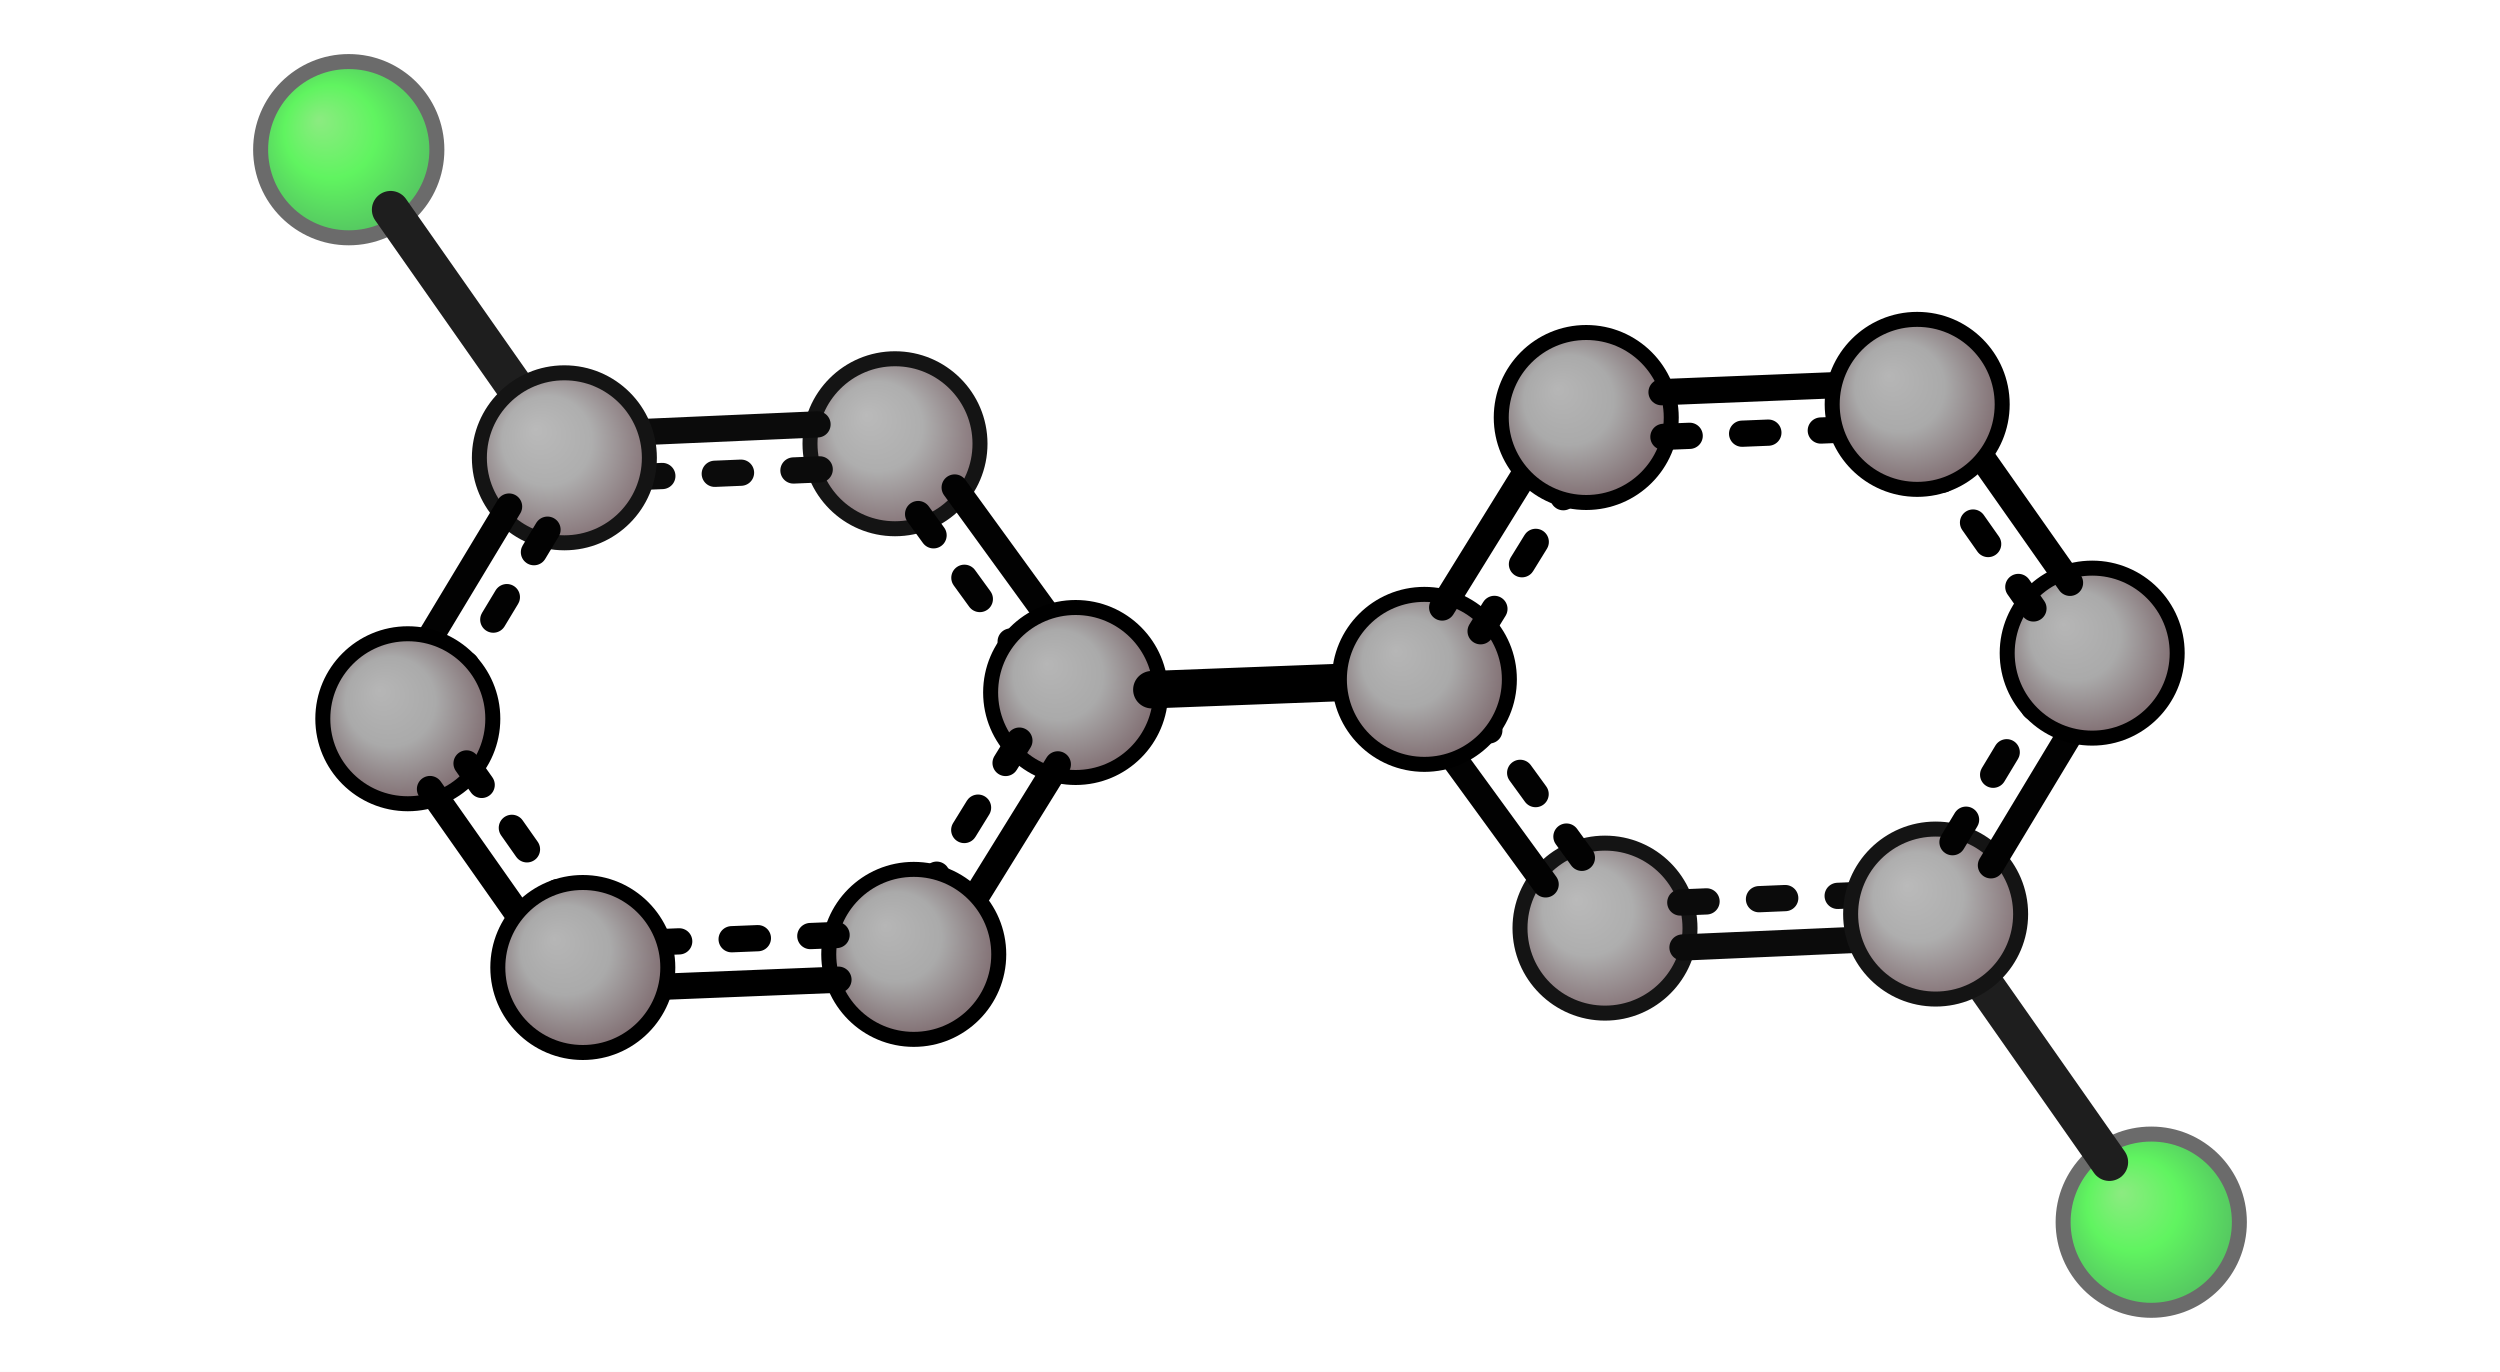
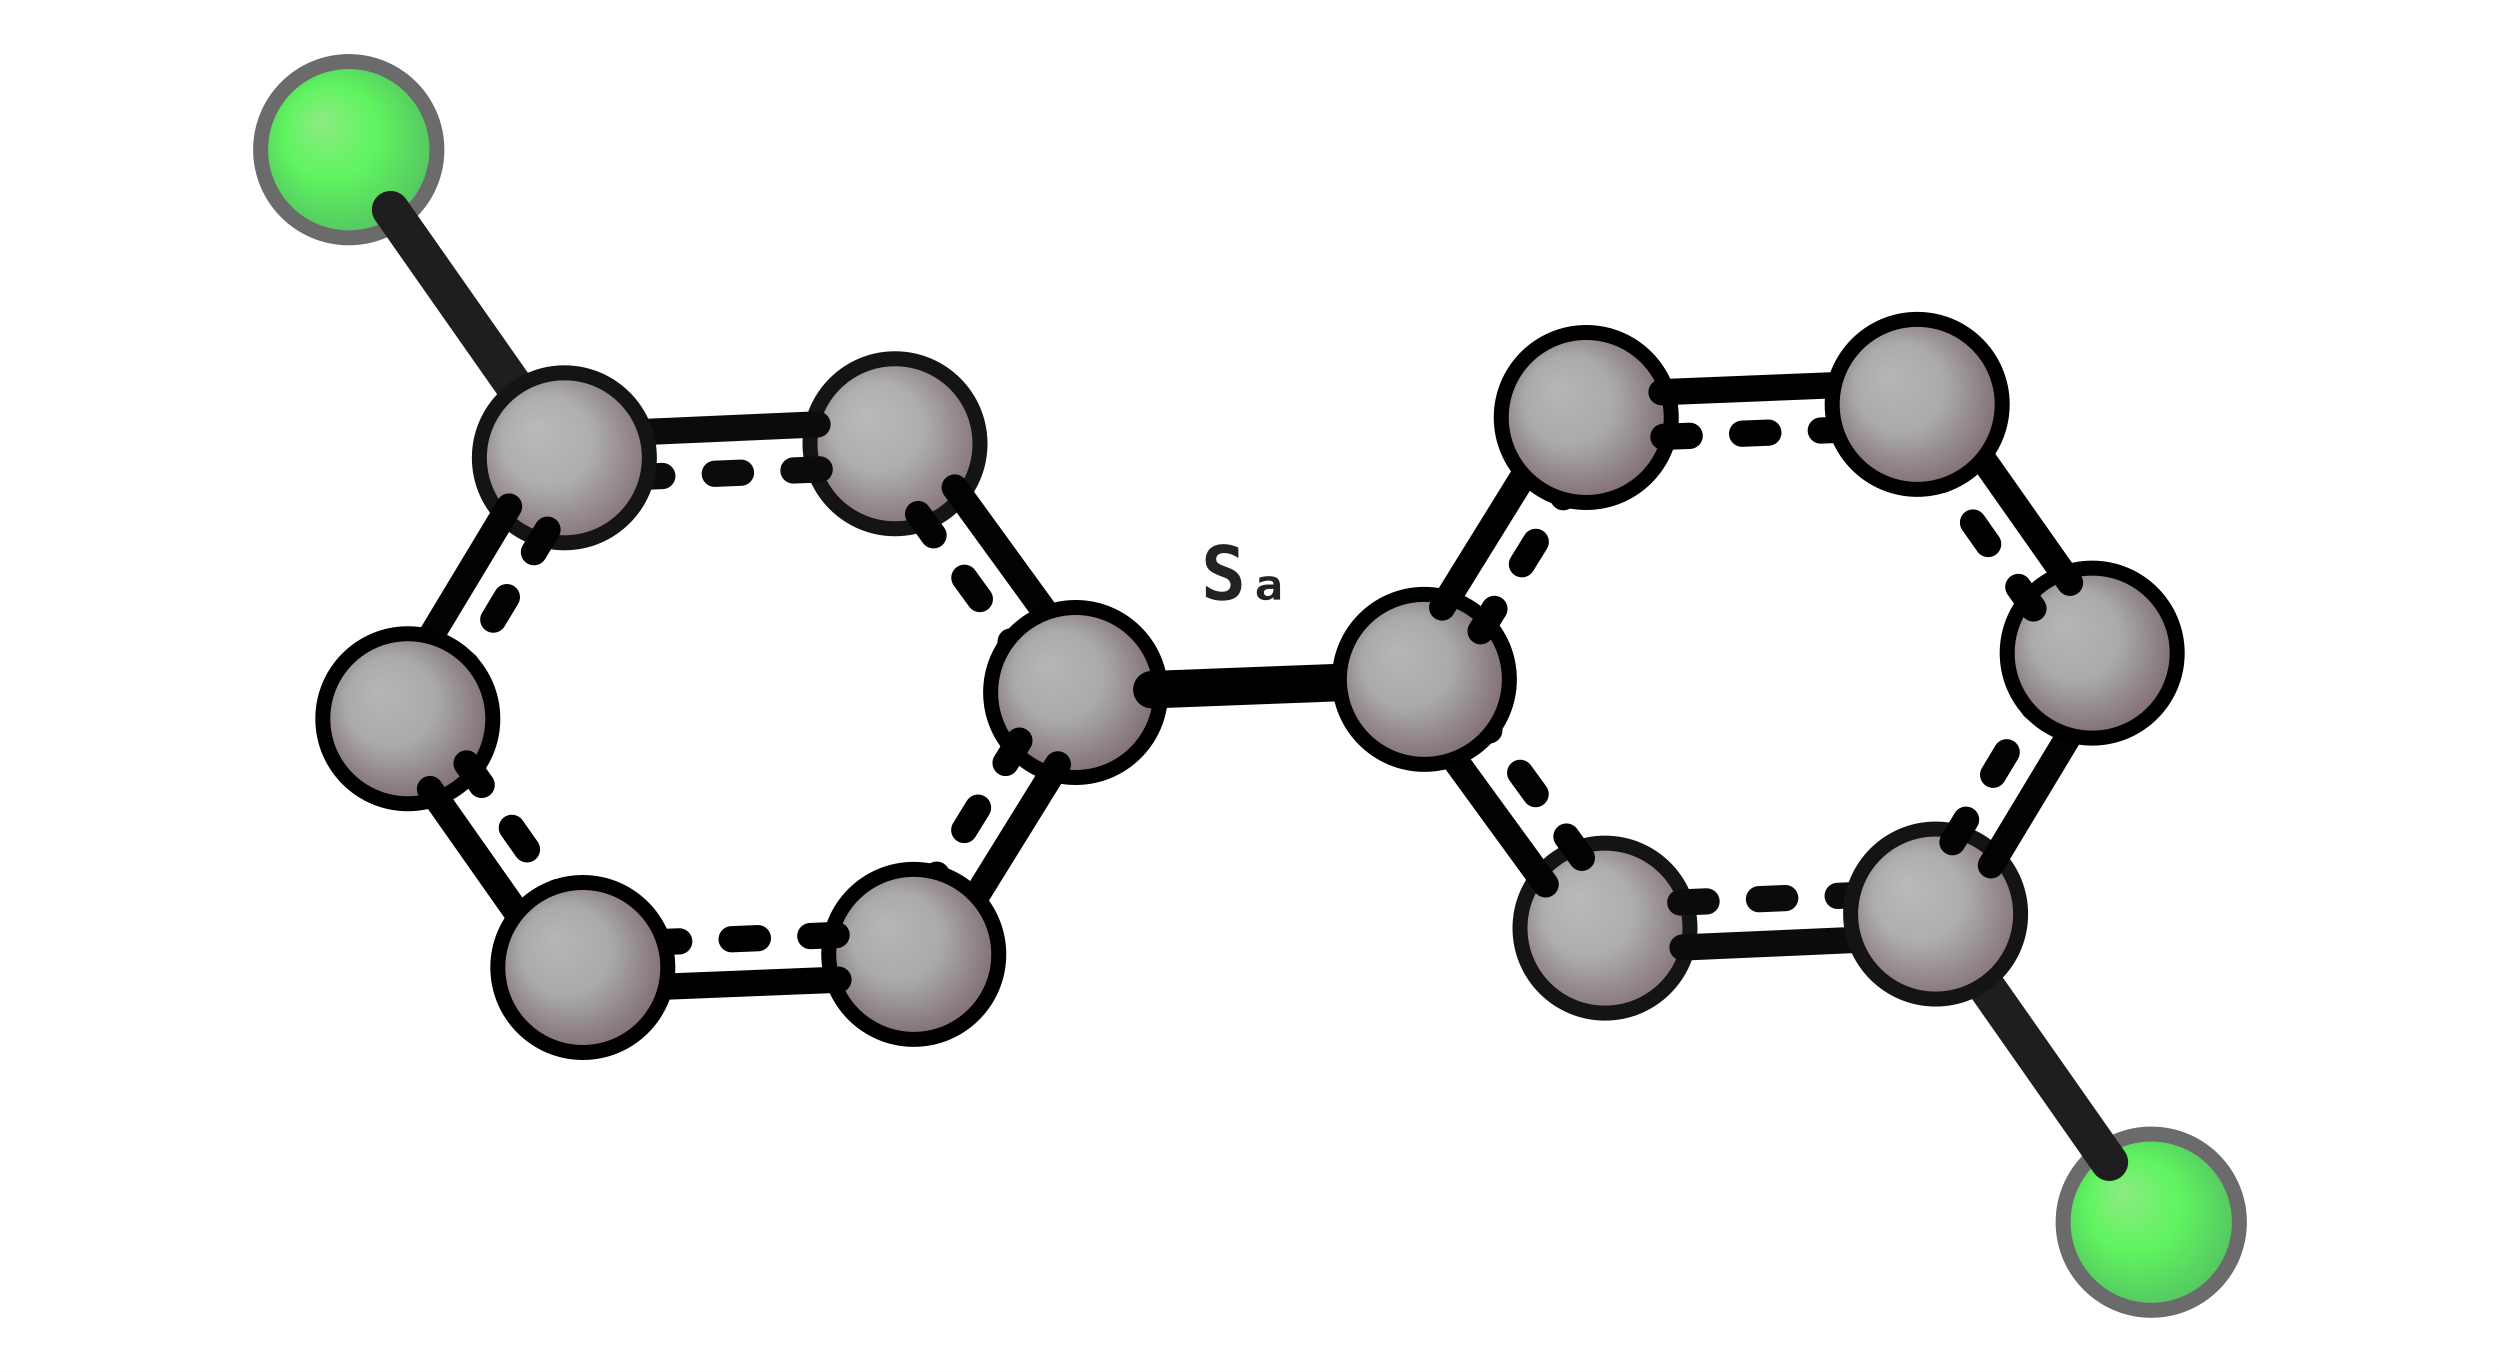
<svg xmlns="http://www.w3.org/2000/svg" viewBox="0 0 800 439" width="800" height="439">
  <rect width="100%" height="100%" fill="#ffffff" />
  <defs>
    <radialGradient id="x0g0" cx=".5" cy=".5" fx=".33" fy=".33" r=".66">
      <stop offset="0%" stop-color="#8ceb81" />
      <stop offset="40%" stop-color="#60f460" />
      <stop offset="100%" stop-color="#4fae62" />
    </radialGradient>
    <radialGradient id="x0g1" cx=".5" cy=".5" fx=".33" fy=".33" r=".66">
      <stop offset="0%" stop-color="#bababa" />
      <stop offset="40%" stop-color="#aeaeae" />
      <stop offset="100%" stop-color="#73585e" />
    </radialGradient>
    <radialGradient id="x0g2" cx=".5" cy=".5" fx=".33" fy=".33" r=".66">
      <stop offset="0%" stop-color="#b6b6b6" />
      <stop offset="40%" stop-color="#aaaaaa" />
      <stop offset="100%" stop-color="#6b4f55" />
    </radialGradient>
    <radialGradient id="x0g3" cx=".5" cy=".5" fx=".33" fy=".33" r=".66">
      <stop offset="0%" stop-color="#b6b6b6" />
      <stop offset="40%" stop-color="#aaaaaa" />
      <stop offset="100%" stop-color="#6b4f55" />
    </radialGradient>
    <radialGradient id="x0g4" cx=".5" cy=".5" fx=".33" fy=".33" r=".66">
      <stop offset="0%" stop-color="#b6b6b6" />
      <stop offset="40%" stop-color="#aaaaaa" />
      <stop offset="100%" stop-color="#6b4f55" />
    </radialGradient>
    <radialGradient id="x0g5" cx=".5" cy=".5" fx=".33" fy=".33" r=".66">
      <stop offset="0%" stop-color="#b6b6b6" />
      <stop offset="40%" stop-color="#aaaaaa" />
      <stop offset="100%" stop-color="#6b4f55" />
    </radialGradient>
    <radialGradient id="x0g6" cx=".5" cy=".5" fx=".33" fy=".33" r=".66">
      <stop offset="0%" stop-color="#bababa" />
      <stop offset="40%" stop-color="#aeaeae" />
      <stop offset="100%" stop-color="#73585e" />
    </radialGradient>
    <radialGradient id="x0g7" cx=".5" cy=".5" fx=".33" fy=".33" r=".66">
      <stop offset="0%" stop-color="#b6b6b6" />
      <stop offset="40%" stop-color="#aaaaaa" />
      <stop offset="100%" stop-color="#6b4f55" />
    </radialGradient>
    <radialGradient id="x0g8" cx=".5" cy=".5" fx=".33" fy=".33" r=".66">
      <stop offset="0%" stop-color="#b6b6b6" />
      <stop offset="40%" stop-color="#aaaaaa" />
      <stop offset="100%" stop-color="#6b4f55" />
    </radialGradient>
    <radialGradient id="x0g9" cx=".5" cy=".5" fx=".33" fy=".33" r=".66">
      <stop offset="0%" stop-color="#b6b6b6" />
      <stop offset="40%" stop-color="#aaaaaa" />
      <stop offset="100%" stop-color="#6b4f55" />
    </radialGradient>
    <radialGradient id="x0g10" cx=".5" cy=".5" fx=".33" fy=".33" r=".66">
      <stop offset="0%" stop-color="#b6b6b6" />
      <stop offset="40%" stop-color="#aaaaaa" />
      <stop offset="100%" stop-color="#6b4f55" />
    </radialGradient>
    <radialGradient id="x0g11" cx=".5" cy=".5" fx=".33" fy=".33" r=".66">
      <stop offset="0%" stop-color="#bababa" />
      <stop offset="40%" stop-color="#aeaeae" />
      <stop offset="100%" stop-color="#73585e" />
    </radialGradient>
    <radialGradient id="x0g12" cx=".5" cy=".5" fx=".33" fy=".33" r=".66">
      <stop offset="0%" stop-color="#8ceb81" />
      <stop offset="40%" stop-color="#60f460" />
      <stop offset="100%" stop-color="#4fae62" />
    </radialGradient>
    <radialGradient id="x0g13" cx=".5" cy=".5" fx=".33" fy=".33" r=".66">
      <stop offset="0%" stop-color="#bababa" />
      <stop offset="40%" stop-color="#aeaeae" />
      <stop offset="100%" stop-color="#73585e" />
    </radialGradient>
  </defs>
  <circle cx="111.6" cy="47.9" r="28.2" fill="url(#x0g0)" stroke="#6b6b6b" stroke-width="4.8" />
  <line x1="125.0" y1="67.1" x2="167.7" y2="128.0" stroke="#1e1e1e" stroke-width="12.0" stroke-linecap="round" />
  <circle cx="688.4" cy="391.1" r="28.2" fill="url(#x0g12)" stroke="#6b6b6b" stroke-width="4.8" />
  <line x1="675.0" y1="371.9" x2="632.3" y2="311.0" stroke="#1e1e1e" stroke-width="12.0" stroke-linecap="round" />
  <circle cx="286.4" cy="142.0" r="27.2" fill="url(#x0g6)" stroke="#141414" stroke-width="4.8" />
  <line x1="262.3" y1="150.2" x2="205.3" y2="152.6" stroke="#0b0b0b" stroke-width="8.4" stroke-linecap="round" stroke-dasharray="8.4,16.8" />
  <line x1="261.6" y1="135.8" x2="204.7" y2="138.3" stroke="#0b0b0b" stroke-width="8.4" stroke-linecap="round" />
  <line x1="305.5" y1="156.0" x2="336.8" y2="199.1" stroke="#020202" stroke-width="8.4" stroke-linecap="round" />
  <line x1="293.8" y1="164.5" x2="325.1" y2="207.6" stroke="#020202" stroke-width="8.4" stroke-linecap="round" stroke-dasharray="8.4,16.8" />
  <circle cx="513.6" cy="297.0" r="27.2" fill="url(#x0g13)" stroke="#141414" stroke-width="4.8" />
  <line x1="537.7" y1="288.8" x2="594.7" y2="286.4" stroke="#0b0b0b" stroke-width="8.4" stroke-linecap="round" stroke-dasharray="8.4,16.8" />
  <line x1="538.4" y1="303.2" x2="595.3" y2="300.7" stroke="#0b0b0b" stroke-width="8.4" stroke-linecap="round" />
  <line x1="494.6" y1="283.0" x2="463.2" y2="239.9" stroke="#020202" stroke-width="8.4" stroke-linecap="round" />
  <line x1="506.2" y1="274.5" x2="474.9" y2="231.4" stroke="#020202" stroke-width="8.4" stroke-linecap="round" stroke-dasharray="8.4,16.8" />
  <circle cx="180.6" cy="146.5" r="27.2" fill="url(#x0g1)" stroke="#141414" stroke-width="4.8" />
  <line x1="175.2" y1="169.5" x2="148.2" y2="214.3" stroke="#020202" stroke-width="8.4" stroke-linecap="round" stroke-dasharray="8.4,16.8" />
  <line x1="162.9" y1="162.1" x2="135.9" y2="206.9" stroke="#020202" stroke-width="8.4" stroke-linecap="round" />
  <circle cx="619.4" cy="292.5" r="27.2" fill="url(#x0g11)" stroke="#141414" stroke-width="4.8" />
  <line x1="624.8" y1="269.5" x2="651.8" y2="224.7" stroke="#020202" stroke-width="8.4" stroke-linecap="round" stroke-dasharray="8.4,16.8" />
  <line x1="637.1" y1="276.9" x2="664.1" y2="232.1" stroke="#020202" stroke-width="8.4" stroke-linecap="round" />
  <circle cx="344.2" cy="221.6" r="27.2" fill="url(#x0g5)" stroke="#000000" stroke-width="4.8" />
  <line x1="368.6" y1="220.7" x2="431.4" y2="218.3" stroke="#000000" stroke-width="12.0" stroke-linecap="round" />
  <line x1="338.5" y1="244.6" x2="310.4" y2="290.0" stroke="#000000" stroke-width="8.4" stroke-linecap="round" />
  <line x1="326.2" y1="237.0" x2="298.2" y2="282.4" stroke="#000000" stroke-width="8.4" stroke-linecap="round" stroke-dasharray="8.4,16.8" />
  <circle cx="455.8" cy="217.4" r="27.2" fill="url(#x0g7)" stroke="#000000" stroke-width="4.8" />
  <line x1="461.5" y1="194.4" x2="489.6" y2="149.0" stroke="#000000" stroke-width="8.4" stroke-linecap="round" />
  <line x1="473.8" y1="202.0" x2="501.8" y2="156.6" stroke="#000000" stroke-width="8.4" stroke-linecap="round" stroke-dasharray="8.4,16.8" />
  <circle cx="130.5" cy="230.0" r="27.2" fill="url(#x0g2)" stroke="#000000" stroke-width="4.8" />
  <line x1="149.3" y1="244.3" x2="179.4" y2="287.1" stroke="#000000" stroke-width="8.4" stroke-linecap="round" stroke-dasharray="8.4,16.8" />
  <line x1="137.6" y1="252.5" x2="167.7" y2="295.3" stroke="#000000" stroke-width="8.4" stroke-linecap="round" />
  <circle cx="669.5" cy="209.0" r="27.2" fill="url(#x0g10)" stroke="#000000" stroke-width="4.8" />
  <line x1="650.7" y1="194.7" x2="620.6" y2="151.9" stroke="#000000" stroke-width="8.4" stroke-linecap="round" stroke-dasharray="8.4,16.8" />
  <line x1="662.4" y1="186.5" x2="632.3" y2="143.7" stroke="#000000" stroke-width="8.4" stroke-linecap="round" />
  <circle cx="292.4" cy="305.4" r="27.2" fill="url(#x0g4)" stroke="#000000" stroke-width="4.8" />
  <line x1="268.3" y1="313.5" x2="211.2" y2="315.8" stroke="#000000" stroke-width="8.4" stroke-linecap="round" />
  <line x1="267.7" y1="299.2" x2="210.7" y2="301.5" stroke="#000000" stroke-width="8.4" stroke-linecap="round" stroke-dasharray="8.4,16.8" />
  <circle cx="507.6" cy="133.6" r="27.2" fill="url(#x0g8)" stroke="#000000" stroke-width="4.8" />
  <line x1="531.7" y1="125.5" x2="588.8" y2="123.2" stroke="#000000" stroke-width="8.4" stroke-linecap="round" />
  <line x1="532.3" y1="139.8" x2="589.3" y2="137.5" stroke="#000000" stroke-width="8.4" stroke-linecap="round" stroke-dasharray="8.4,16.8" />
  <circle cx="186.5" cy="309.6" r="27.2" fill="url(#x0g3)" stroke="#000000" stroke-width="4.8" />
  <circle cx="613.5" cy="129.4" r="27.2" fill="url(#x0g9)" stroke="#000000" stroke-width="4.8" />
+   <text x="398.7" y="183.6" font-family="monospace" font-size="23.9px" font-weight="bold" text-anchor="middle" dominant-baseline="central" fill="#ffffff" stroke="#ffffff" stroke-width="8.4" stroke-linejoin="round">Sₐ</text>
+   <text x="398.7" y="183.6" font-family="monospace" font-size="23.9px" font-weight="bold" text-anchor="middle" dominant-baseline="central" fill="#222222">Sₐ</text>
</svg>
